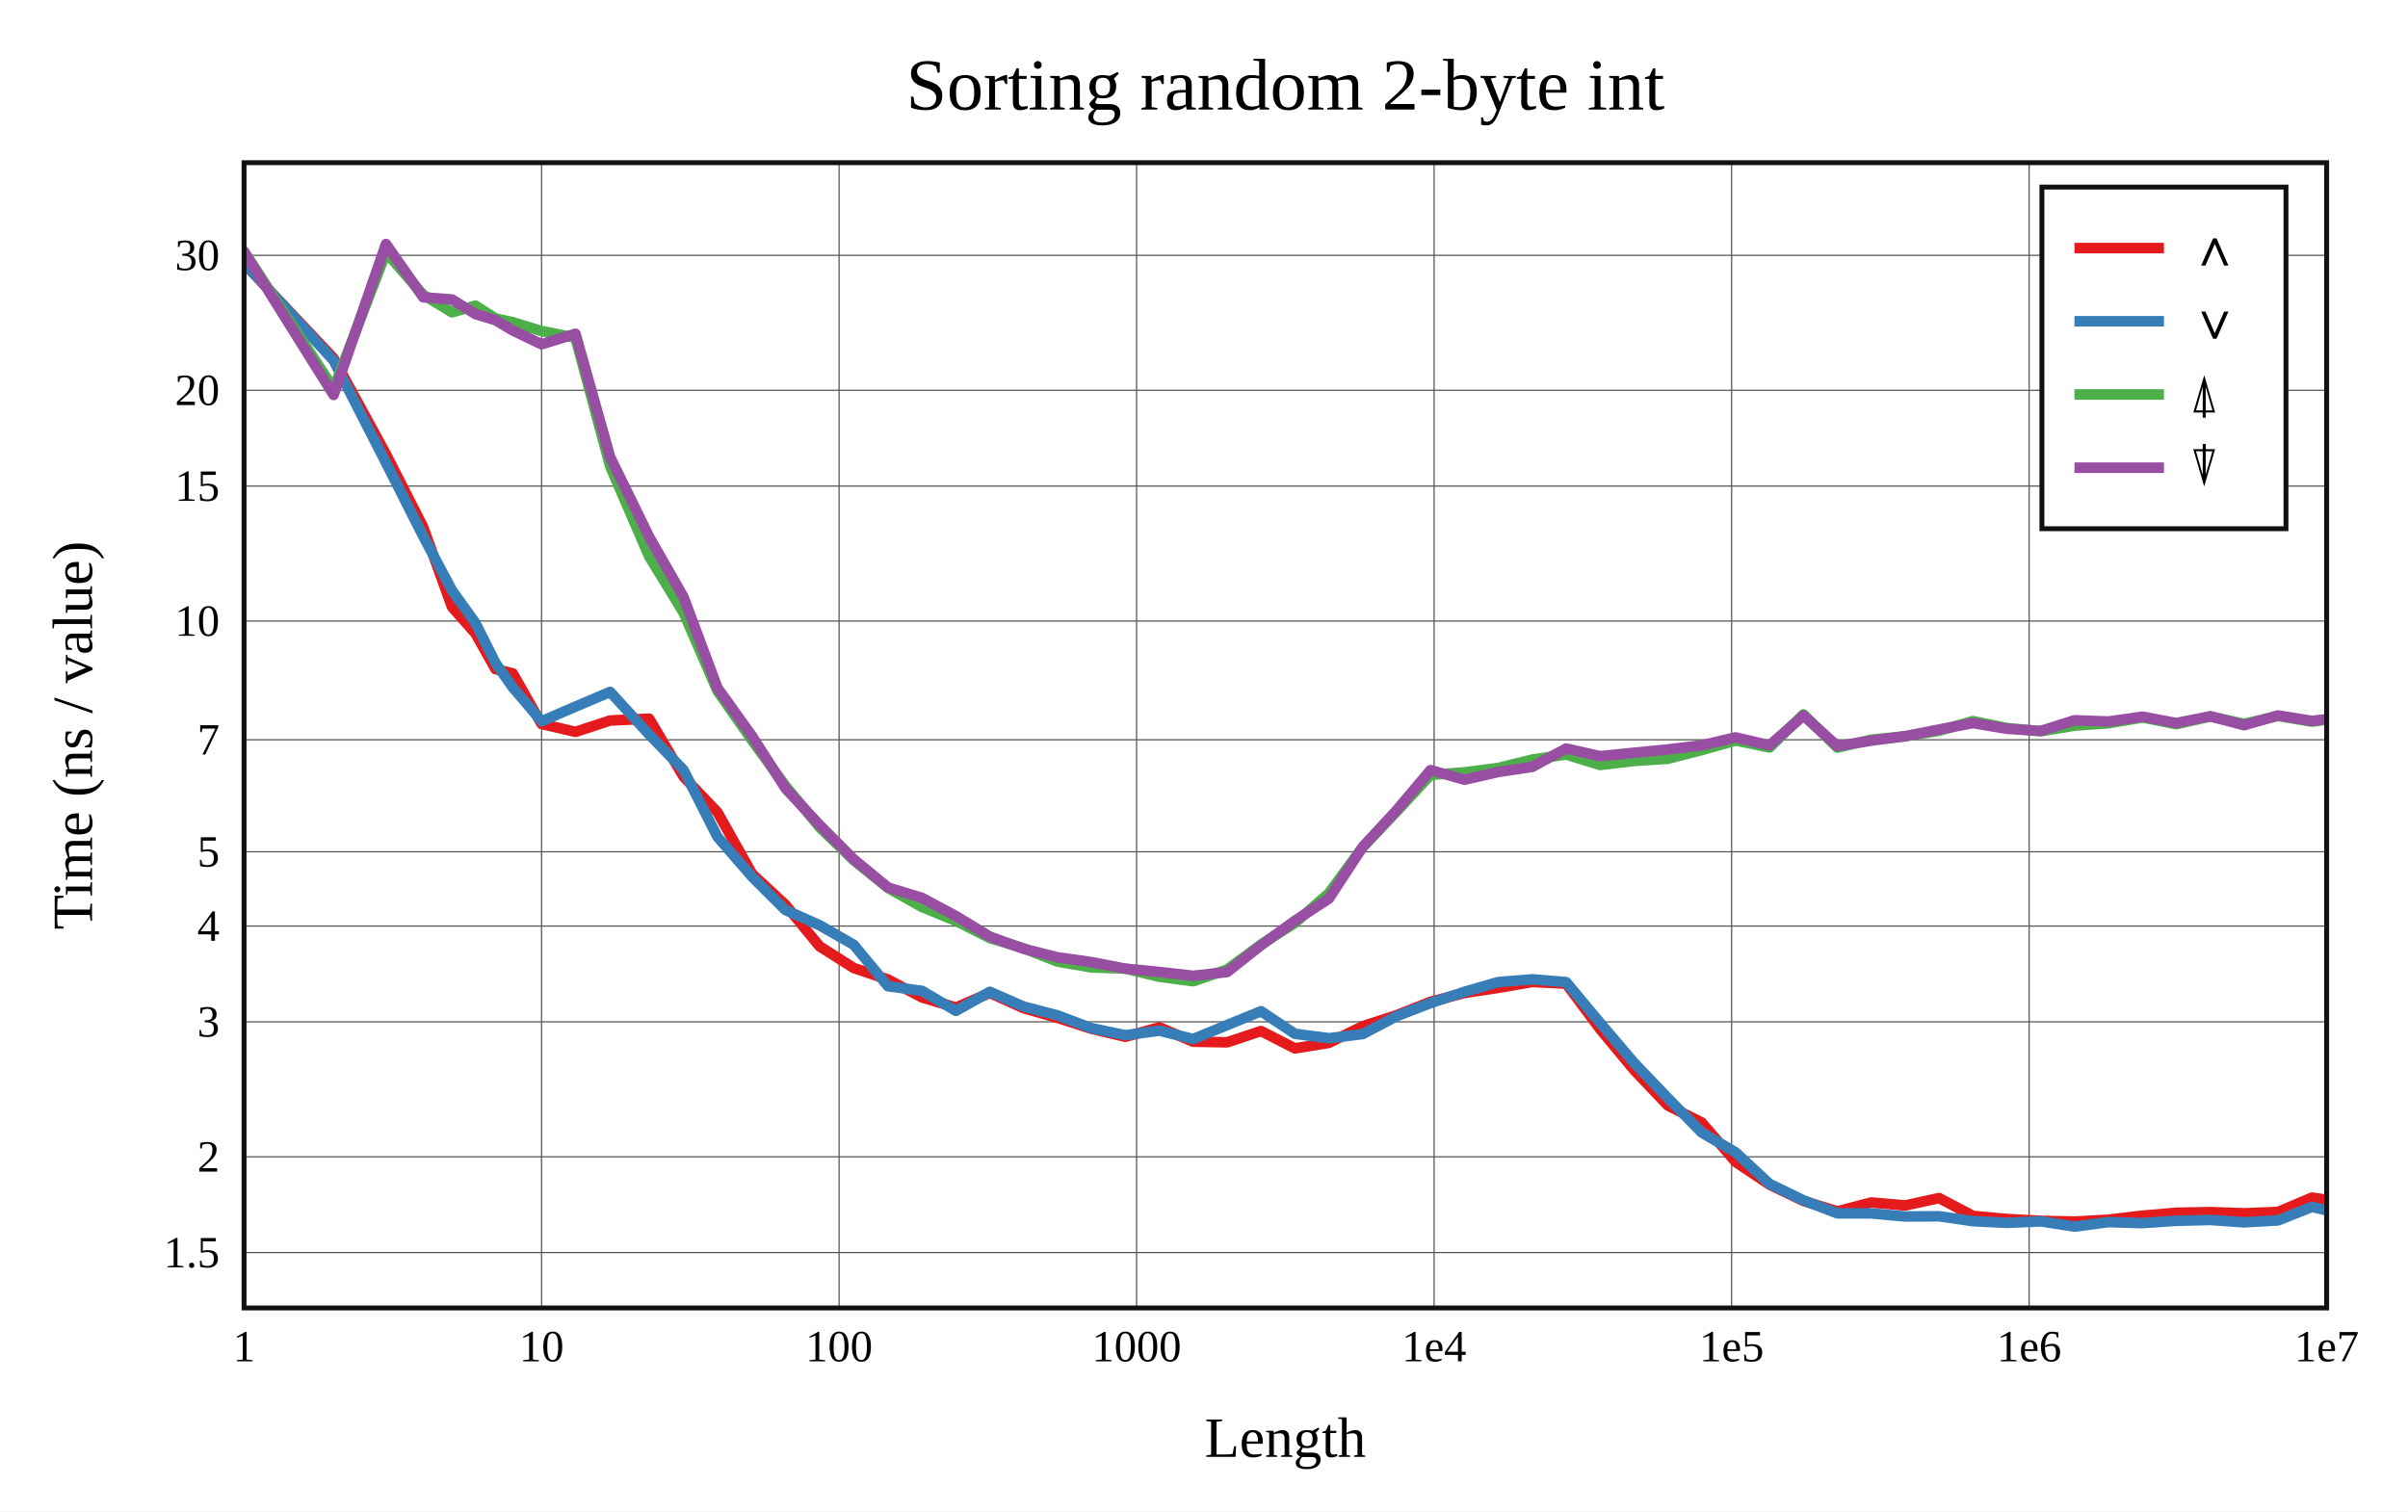
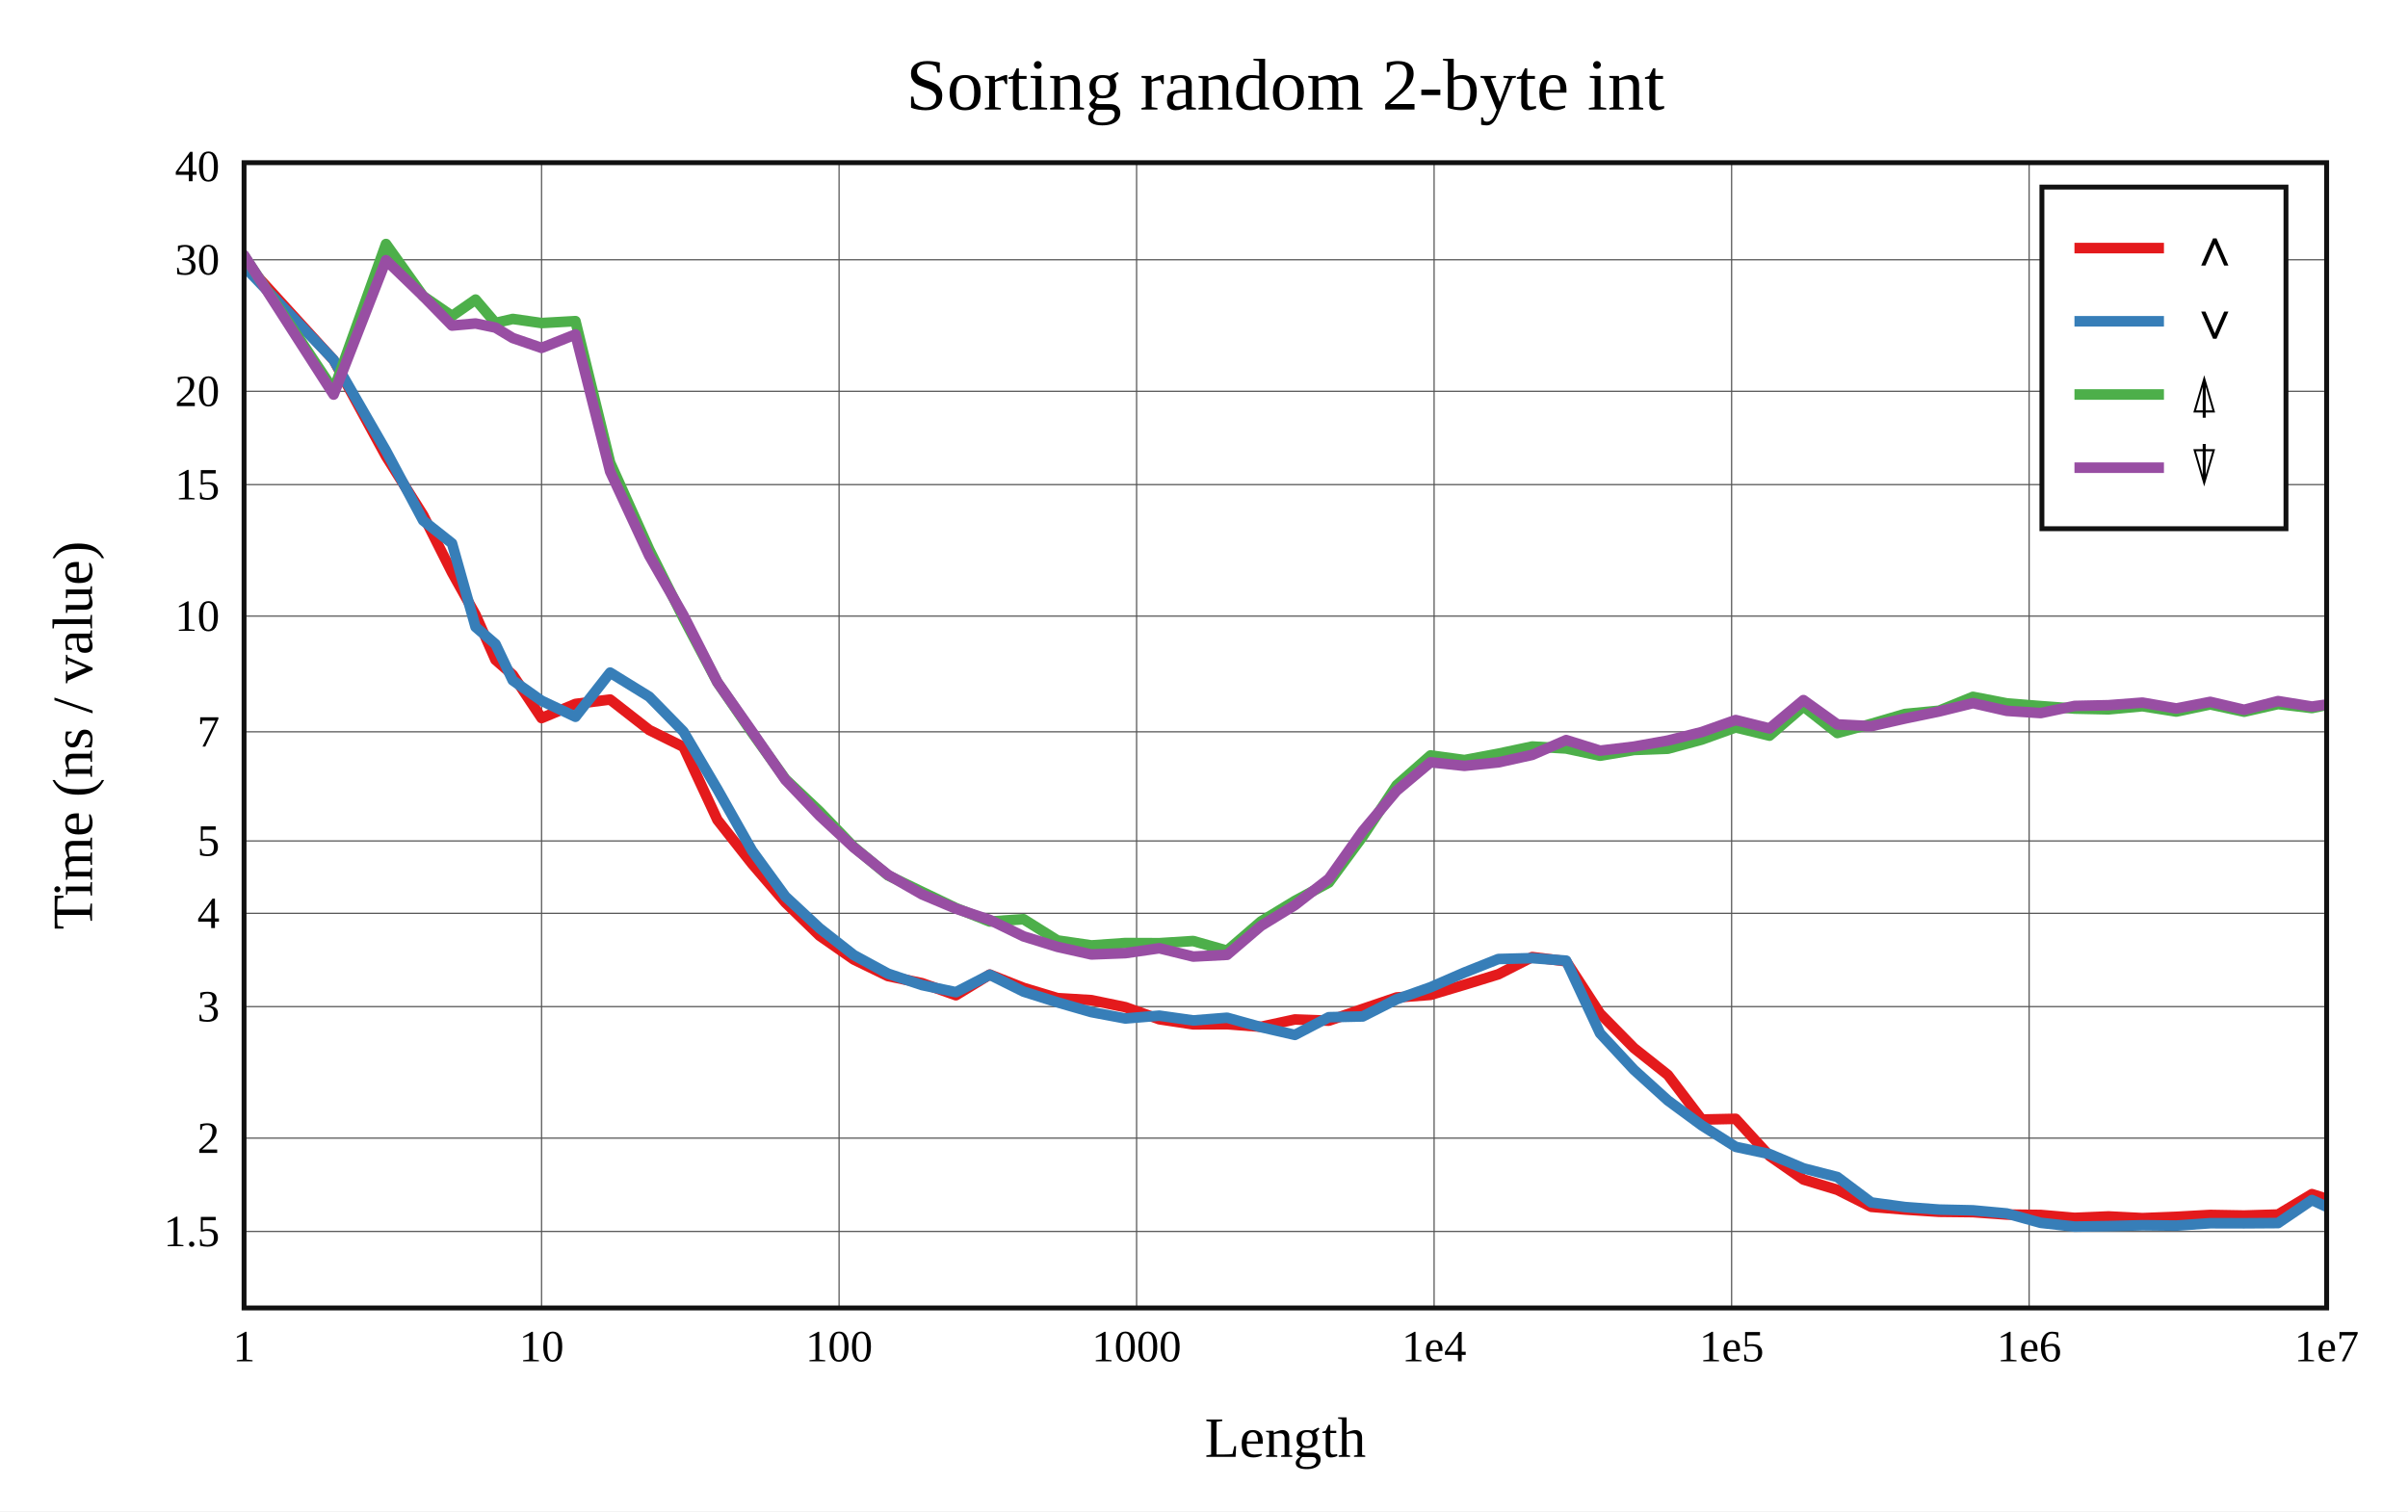
<svg xmlns="http://www.w3.org/2000/svg" viewBox="-60 -40 592 371.6" height="557.4" width="888">
  <g stroke-width="2.6" font-size="14px" text-anchor="middle">
    <defs>
      <clipPath id="clip">
        <rect x="0" y="0" width="512" height="281.6" />
      </clipPath>
    </defs>
    <rect fill="white" x="-60" y="-40" width="592" height="371.6" />
    <text dy="0.33em" font-size="18px" x="256" y="-19">Sorting random 2-byte int</text>
    <text dy="0.33em" x="256" y="313.6">Length</text>
    <text dy="0.33em" transform="rotate(-90)" x="-140.8" y="-42">Time (ns / value)</text>
    <g stroke-width="0.3" stroke="#555">
      <path d="M73.143 0v281.6" />
      <path d="M146.286 0v281.6" />
      <path d="M219.429 0v281.6" />
      <path d="M292.571 0v281.6" />
      <path d="M365.714 0v281.6" />
      <path d="M438.857 0v281.6" />
-       <path d="M0 267.985h512" />
-       <path d="M0 244.438h512" />
-       <path d="M0 211.25h512" />
-       <path d="M0 187.702h512" />
-       <path d="M0 169.438h512" />
-       <path d="M0 141.897h512" />
-       <path d="M0 112.703h512" />
-       <path d="M0 79.515h512" />
-       <path d="M0 55.967h512" />
-       <path d="M0 22.779h512" />
+       <path d="M0 262.791h512" />
+       <path d="M0 239.848h512" />
+       <path d="M0 207.511h512" />
+       <path d="M0 184.568h512" />
+       <path d="M0 166.772h512" />
+       <path d="M0 139.938h512" />
+       <path d="M0 111.493h512" />
+       <path d="M0 79.156h512" />
+       <path d="M0 56.213h512" />
+       <path d="M0 23.877h512" />
    </g>
    <g font-size="11px">
      <text dy="0.33em" x="0" y="291.1">1</text>
      <text dy="0.33em" x="73.143" y="291.1">10</text>
      <text dy="0.33em" x="146.286" y="291.1">100</text>
      <text dy="0.33em" x="219.429" y="291.1">1000</text>
      <text dy="0.33em" x="292.571" y="291.1">1e4</text>
      <text dy="0.33em" x="365.714" y="291.1">1e5</text>
      <text dy="0.33em" x="438.857" y="291.1">1e6</text>
      <text dy="0.33em" x="512" y="291.1">1e7</text>
      <g text-anchor="end">
-         <text dy="0.33em" x="-6" y="267.985">1.5</text>
-         <text dy="0.33em" x="-6" y="244.438">2</text>
-         <text dy="0.33em" x="-6" y="211.25">3</text>
-         <text dy="0.33em" x="-6" y="187.702">4</text>
-         <text dy="0.33em" x="-6" y="169.438">5</text>
-         <text dy="0.33em" x="-6" y="141.897">7</text>
-         <text dy="0.33em" x="-6" y="112.703">10</text>
-         <text dy="0.33em" x="-6" y="79.515">15</text>
-         <text dy="0.33em" x="-6" y="55.967">20</text>
-         <text dy="0.33em" x="-6" y="22.779">30</text>
+         <text dy="0.33em" x="-6" y="262.791">1.5</text>
+         <text dy="0.33em" x="-6" y="239.848">2</text>
+         <text dy="0.33em" x="-6" y="207.511">3</text>
+         <text dy="0.33em" x="-6" y="184.568">4</text>
+         <text dy="0.33em" x="-6" y="166.772">5</text>
+         <text dy="0.33em" x="-6" y="139.938">7</text>
+         <text dy="0.33em" x="-6" y="111.493">10</text>
+         <text dy="0.33em" x="-6" y="79.156">15</text>
+         <text dy="0.33em" x="-6" y="56.213">20</text>
+         <text dy="0.33em" x="-6" y="23.877">30</text>
+         <text dy="0.33em" x="-6" y="0.934">40</text>
      </g>
    </g>
    <g clip-path="url(#clip)" fill="none" stroke-linecap="round" stroke-linejoin="round">
-       <path stroke="#e41a1c" d="M0 24.772L22.018 48.119L34.898 71.699L44.036 89.613L51.125 109.253L56.916 115.793L61.813 124.515L66.055 125.583L73.143 138.009L81.477 139.953L89.999 137.159L99.601 136.711L108.041 150.964L116.375 159.71L124.897 174.874L133.087 182.467L141.495 192.694L149.886 198.016L158.307 200.845L166.675 205.253L175.009 207.742L183.333 204.138L191.644 207.888L199.973 210.264L208.325 212.956L216.676 214.932L225.008 212.609L233.35 216.141L241.684 216.284L250.012 213.518L258.349 217.777L266.687 216.425L275.026 212.324L283.357 209.626L291.692 206.331L300.029 204.15L308.363 202.887L316.697 201.45L325.031 201.856L333.365 213.018L341.699 223.061L350.034 231.824L358.368 236.022L366.702 245.709L375.036 251.283L383.37 255.29L391.705 257.853L400.039 255.668L408.373 256.406L416.707 254.583L425.041 258.969L433.375 259.74L441.71 260.192L450.044 260.366L458.378 259.908L466.712 258.911L475.046 258.204L483.38 258.04L491.714 258.331L500.049 258L508.383 254.475L516.717 255.701" />
-       <path stroke="#377eb8" d="M0 24.593L22.018 48.653L34.898 73.785L44.036 91.83L51.125 105.178L56.916 113.239L61.813 123.012L66.055 129.004L73.143 137.339L81.477 133.741L89.999 130.135L99.601 140.616L108.041 149.327L116.375 165.758L124.897 175.586L133.087 183.749L141.495 187.504L149.886 192.306L158.307 202.501L166.675 203.644L175.009 208.553L183.333 203.87L191.644 207.496L199.973 209.667L208.325 212.81L216.676 214.549L225.008 213.423L233.35 215.479L241.684 212.046L250.012 208.643L258.349 214.195L266.687 215.281L275.026 214.256L283.357 209.861L291.692 206.637L300.029 203.876L308.363 201.465L316.697 200.8L325.031 201.492L333.365 211.492L341.699 221.296L350.034 230.011L358.368 238.474L366.702 243.352L375.036 251.107L383.37 255.141L391.705 258.344L400.039 258.35L408.373 259.114L416.707 259.057L425.041 260.267L433.375 260.683L441.71 260.315L450.044 261.6L458.378 260.5L466.712 260.737L475.046 260.17L483.38 259.97L491.714 260.552L500.049 260.069L508.383 256.76L516.717 258.717" />
-       <path stroke="#4daf4a" d="M0 21.798L22.018 55.575L34.898 22.051L44.036 32.49L51.125 36.787L56.916 35.163L61.813 38.308L66.055 39.227L73.143 41.395L81.477 43.047L89.999 74.632L99.601 96.847L108.041 110.611L116.375 129.868L124.897 142.044L133.087 153.223L141.495 163.394L149.886 171.525L158.307 178.331L166.675 183.02L175.009 186.425L183.333 190.638L191.644 193.177L199.973 196.433L208.325 197.869L216.676 198.162L225.008 200.179L233.35 201.271L241.684 198.396L250.012 192.242L258.349 186.938L266.687 179.64L275.026 168.292L283.357 159.539L291.692 150.526L300.029 149.909L308.363 148.823L316.697 146.764L325.031 145.524L333.365 148.097L341.699 147.105L350.034 146.564L358.368 144.422L366.702 142.077L375.036 143.782L383.37 135.665L391.705 143.82L400.039 141.882L408.373 141.025L416.707 139.683L425.041 137.318L433.375 139.004L441.71 139.809L450.044 138.417L458.378 137.836L466.712 136.409L475.046 138.062L483.38 136.162L491.714 137.98L500.049 136.046L508.383 137.451L516.717 136.228" />
-       <path stroke="#984ea3" d="M0 21.934L22.018 57.116L34.898 20L44.036 33.093L51.125 33.64L56.916 37.243L61.813 38.721L66.055 41.257L73.143 44.646L81.477 42.072L89.999 72.369L99.601 92.006L108.041 106.806L116.375 129.117L124.897 141.01L133.087 153.817L141.495 162.857L149.886 171.273L158.307 178.222L166.675 180.779L175.009 185.238L183.333 190.301L191.644 193.299L199.973 195.391L208.325 196.567L216.676 198.182L225.008 198.992L233.35 199.935L241.684 199.011L250.012 192.423L258.349 186.397L266.687 180.959L275.026 168.237L283.357 159.218L291.692 149.354L300.029 151.712L308.363 149.809L316.697 148.559L325.031 144.052L333.365 145.924L341.699 145.089L350.034 144.282L358.368 143.258L366.702 141.316L375.036 143.267L383.37 135.947L391.705 143.448L400.039 142.105L408.373 141.027L416.707 139.377L425.041 137.795L433.375 139.193L441.71 139.731L450.044 137.1L458.378 137.411L466.712 136.217L475.046 137.788L483.38 136.128L491.714 138.309L500.049 135.916L508.383 137.267L516.717 136.265" />
+       <path stroke="#e41a1c" d="M0 24.381L22.018 48.53L34.898 72.166L44.036 86.677L51.125 100.755L56.916 111.176L61.813 122.245L66.055 125.938L73.143 136.562L81.477 133.084L89.999 132.005L99.601 139.493L108.041 143.661L116.375 161.601L124.897 172.398L133.087 181.923L141.495 190.073L149.886 195.912L158.307 200.001L166.675 201.746L175.009 204.71L183.333 199.631L191.644 202.908L199.973 205.421L208.325 205.924L216.676 207.65L225.008 210.618L233.35 211.872L241.684 211.835L250.012 212.473L258.349 210.668L266.687 210.97L275.026 208.088L283.357 205.258L291.692 204.621L300.029 202.132L308.363 199.566L316.697 195.326L325.031 196.377L333.365 209.225L341.699 217.695L350.034 224.305L358.368 235.283L366.702 235.102L375.036 244.226L383.37 250.028L391.705 252.552L400.039 256.742L408.373 257.415L416.707 257.957L425.041 258.047L433.375 258.639L441.71 258.739L450.044 259.457L458.378 259.102L466.712 259.521L475.046 259.197L483.38 258.734L491.714 258.881L500.049 258.631L508.383 253.618L516.717 256.272" />
+       <path stroke="#377eb8" d="M0 25.494L22.018 48.493L34.898 70.852L44.036 87.991L51.125 93.604L56.916 114.156L61.813 118.381L66.055 127.284L73.143 132.302L81.477 136.241L89.999 125.382L99.601 131.299L108.041 139.907L116.375 154.076L124.897 169.17L133.087 180.423L141.495 188.241L149.886 194.826L158.307 199.401L166.675 202.218L175.009 203.955L183.333 199.677L191.644 203.823L199.973 206.456L208.325 208.864L216.676 210.43L225.008 209.734L233.35 210.905L241.684 210.245L250.012 212.554L258.349 214.461L266.687 210.113L275.026 209.928L283.357 205.702L291.692 202.749L300.029 199.125L308.363 195.805L316.697 195.589L325.031 196.204L333.365 214.069L341.699 223.037L350.034 230.582L358.368 236.714L366.702 241.985L375.036 243.766L383.37 247.278L391.705 249.416L400.039 255.663L408.373 256.798L416.707 257.418L425.041 257.6L433.375 258.368L441.71 260.676L450.044 261.6L458.378 261.478L466.712 261.269L475.046 261.351L483.38 260.767L491.714 260.787L500.049 260.733L508.383 255.07L516.717 258.894" />
+       <path stroke="#4daf4a" d="M0 22.887L22.018 55.927L34.898 20L44.036 32.815L51.125 37.695L56.916 33.663L61.813 39.409L66.055 38.42L73.143 39.433L81.477 38.963L89.999 73.753L99.601 95.098L108.041 111.992L116.375 127.782L124.897 140.154L133.087 151.58L141.495 159.524L149.886 168.239L158.307 175.24L166.675 179.282L175.009 183.278L183.333 186.591L191.644 186.021L199.973 191.238L208.325 192.459L216.676 191.873L225.008 191.911L233.35 191.382L241.684 193.749L250.012 186.576L258.349 181.508L266.687 177.002L275.026 165.661L283.357 153.077L291.692 145.746L300.029 146.883L308.363 145.32L316.697 143.555L325.031 144.042L333.365 145.823L341.699 144.412L350.034 144.102L358.368 141.853L366.702 138.858L375.036 140.883L383.37 133.693L391.705 140.234L400.039 137.985L408.373 135.55L416.707 134.754L425.041 131.343L433.375 132.949L441.71 133.62L450.044 134.234L458.378 134.415L466.712 133.647L475.046 134.961L483.38 133.203L491.714 134.999L500.049 133.115L508.383 134.098L516.717 132.366" />
+       <path stroke="#984ea3" d="M0 22.736L22.018 57.021L34.898 23.979L44.036 32.809L51.125 40.052L56.916 39.541L61.813 40.555L66.055 43.112L73.143 45.546L81.477 42.238L89.999 75.934L99.601 96.615L108.041 111.323L116.375 127.743L124.897 139.877L133.087 151.756L141.495 160.582L149.886 168.382L158.307 175.101L166.675 179.911L175.009 183.423L183.333 186.19L191.644 190.242L199.973 192.819L208.325 194.686L216.676 194.365L225.008 193.161L233.35 195.205L241.684 194.771L250.012 187.662L258.349 182.55L266.687 176.068L275.026 164.328L283.357 154.424L291.692 147.433L300.029 148.305L308.363 147.454L316.697 145.613L325.031 141.977L333.365 144.573L341.699 143.582L350.034 142.093L358.368 139.999L366.702 137.045L375.036 139.111L383.37 132.145L391.705 138.119L400.039 138.548L408.373 136.667L416.707 134.94L425.041 132.89L433.375 134.789L441.71 135.334L450.044 133.576L458.378 133.398L466.712 132.762L475.046 134.196L483.38 132.58L491.714 134.527L500.049 132.388L508.383 133.734L516.717 132.565" />
    </g>
    <rect stroke-width="1.2" stroke="#111" fill="none" x="0" y="0" width="512" height="281.6" />
    <g transform="translate(442,6)" text-anchor="start" font-size="13px">
      <rect stroke-width="1.2" stroke="#111" fill="white" x="0" y="0" width="60" height="84" />
      <path stroke="#e41a1c" d="M8 15h22" />
      <path stroke="#377eb8" d="M8 33h22" />
      <path stroke="#4daf4a" d="M8 51h22" />
      <path stroke="#984ea3" d="M8 69h22" />
      <text dy="0.33em" x="36" y="15">∧</text>
      <text dy="0.33em" x="36" y="33">∨</text>
      <text dy="0.33em" x="36" y="51">⍋</text>
      <text dy="0.33em" x="36" y="69">⍒</text>
    </g>
  </g>
</svg>
